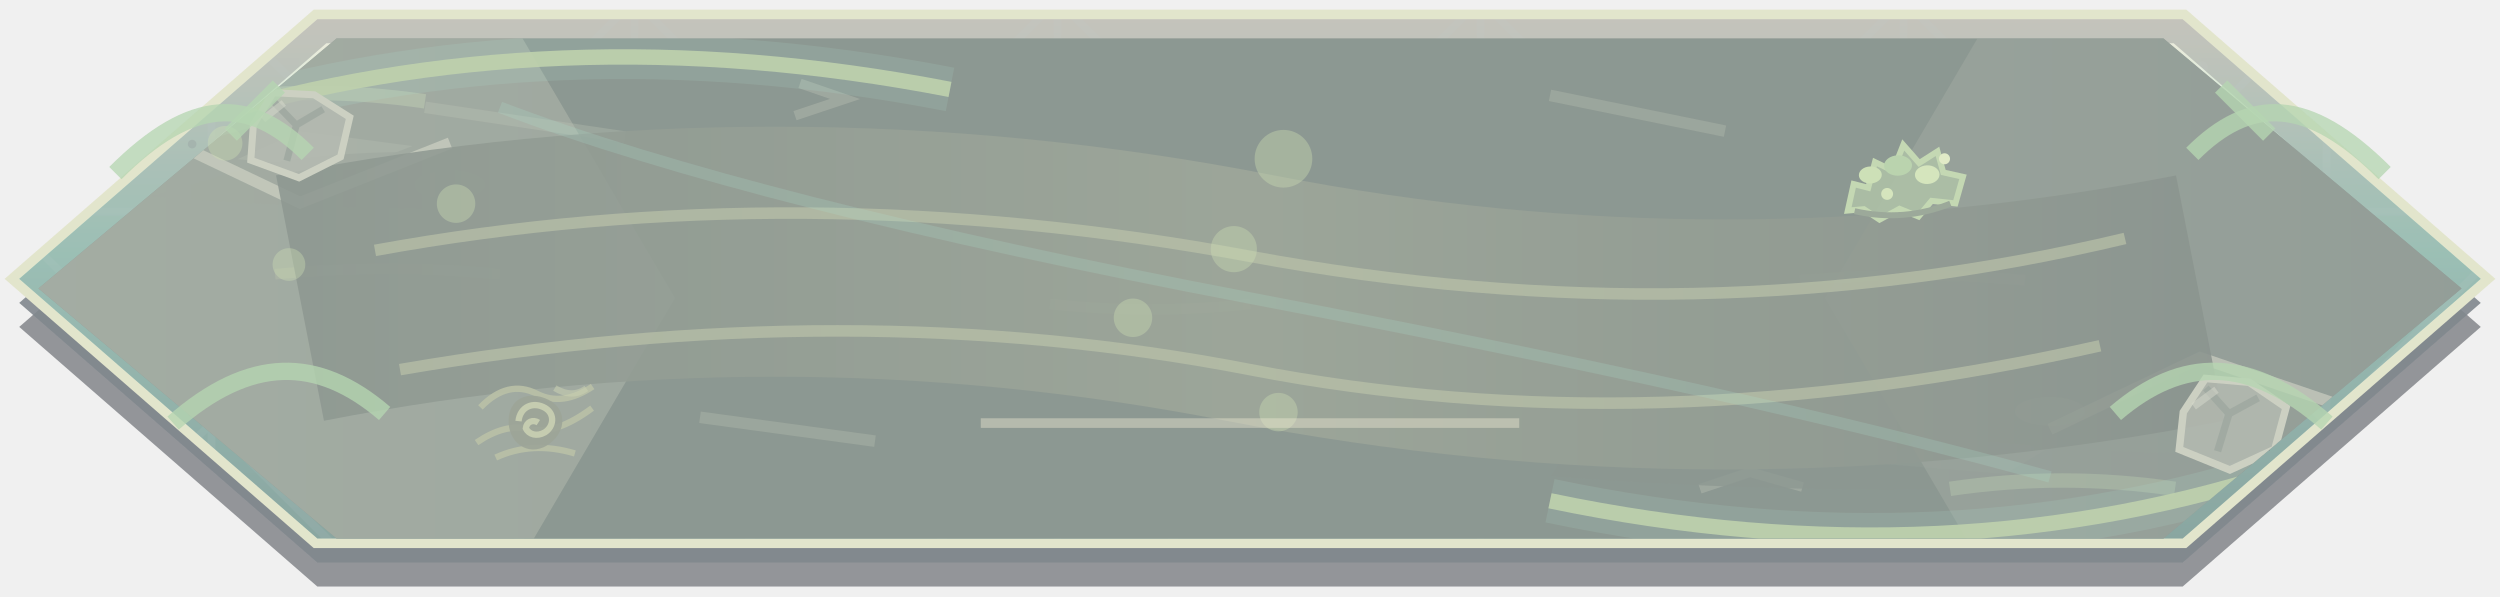
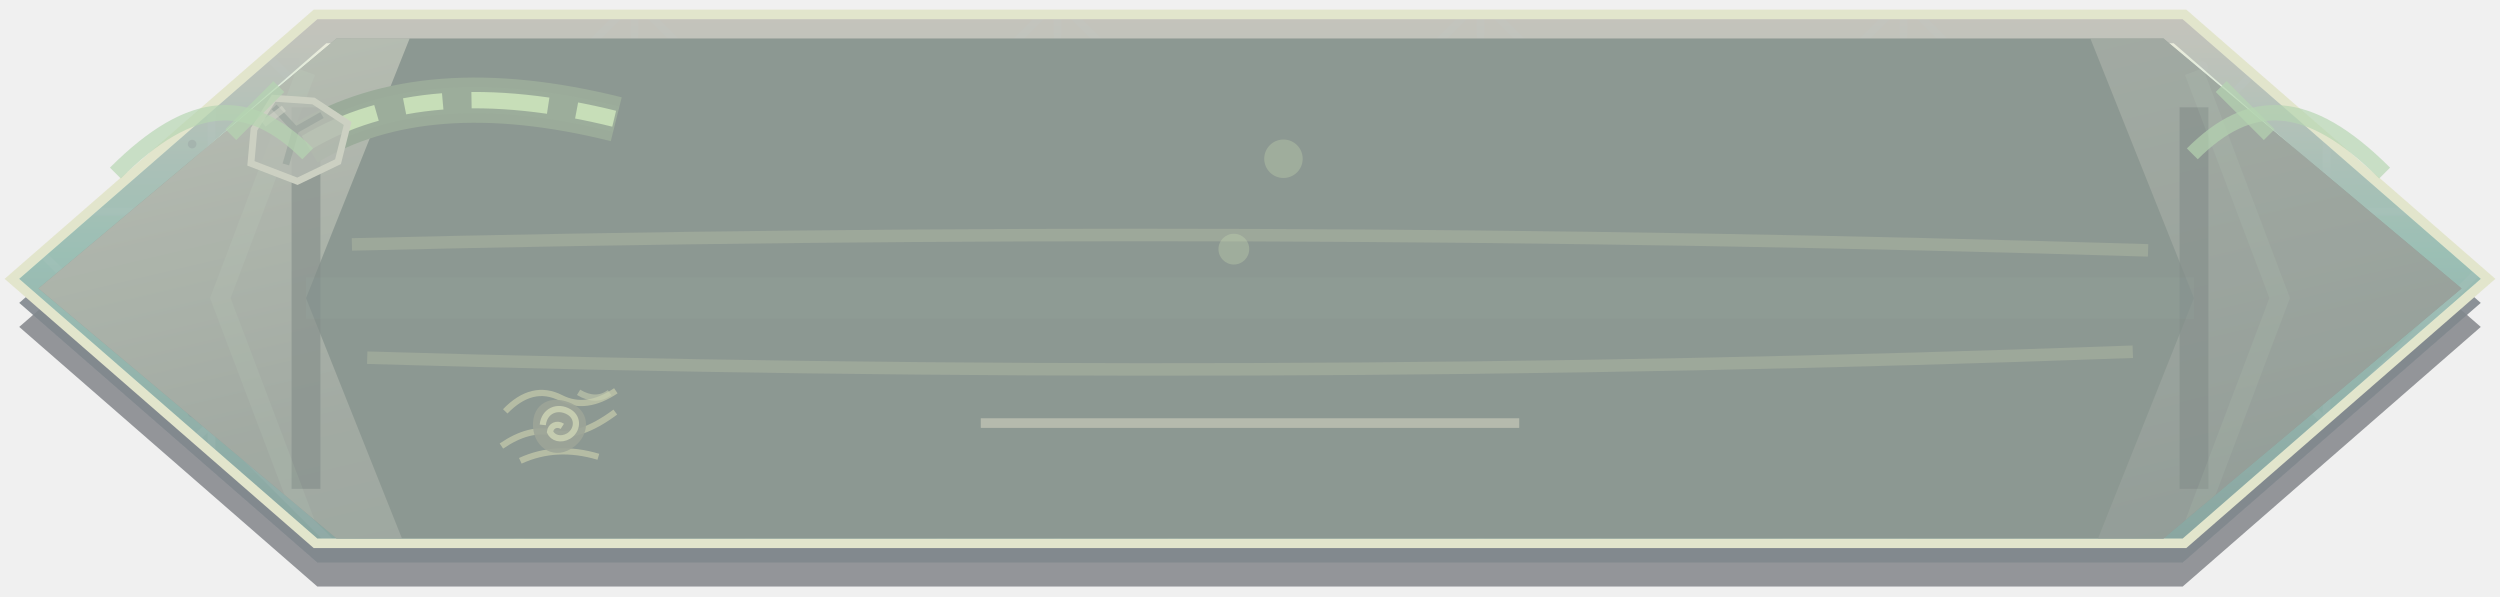
<svg xmlns="http://www.w3.org/2000/svg" width="520" height="124" viewBox="0 0 260 62" role="img" aria-label="M7 primary-hex-button disabled" data-style="m11-enchanted-forest@0.1.0" data-geometry-shape="wide-hexagon" data-corner-radius="2" data-end-cap-depth="31">
  <defs>
    <linearGradient id="m11-primary-hex-button-260x62-disabled-plate" x1="0" y1="0" x2="0" y2="1">
      <stop offset="0" stop-color="#5C7650" />
      <stop offset=".48" stop-color="#20382B" />
      <stop offset="1" stop-color="#13251E" />
    </linearGradient>
    <linearGradient id="m11-primary-hex-button-260x62-disabled-primary" x1="0" y1="0" x2="0" y2="1">
      <stop offset="0" stop-color="#F1E8C8" />
      <stop offset=".45" stop-color="#66D9B2" />
      <stop offset="1" stop-color="#2A856F" />
    </linearGradient>
    <linearGradient id="m11-primary-hex-button-260x62-disabled-energy" x1="0" y1="0" x2="1" y2="0">
      <stop offset="0" stop-color="#B8E0A5" stop-opacity="0" />
      <stop offset=".5" stop-color="#B8E0A5" stop-opacity=".86" />
      <stop offset="1" stop-color="#B8E0A5" stop-opacity="0" />
    </linearGradient>
    <pattern id="m11-primary-hex-button-260x62-disabled-grain" width="28" height="28" patternUnits="userSpaceOnUse">
      <circle cx="5" cy="7" r=".6" fill="#FFFFFF" fill-opacity=".12" />
      <circle cx="20" cy="15" r=".45" fill="#061321" fill-opacity=".2" />
    </pattern>
    <pattern id="m11-primary-hex-button-260x62-disabled-plate-pattern" width="44" height="44" patternUnits="userSpaceOnUse">
      <path d="M0 22H44M22 0V44M0 22L22 0 44 22 22 44Z" fill="none" stroke="#D8FBFF" stroke-opacity=".12" stroke-width=".8" />
    </pattern>
    <mask id="m11-primary-hex-button-260x62-disabled-mask">
      <path d="M33 2H227L258 29L227 56H33L2 29Z" fill="white" />
    </mask>
  </defs>
  <g opacity="0.48">
    <g id="m11-primary-hex-button-260x62-disabled-outer-shadow" data-layer="outer-shadow" transform="translate(0 5)">
      <path d="M33 2H227L258 29L227 56H33L2 29Z" fill="#020812" opacity=".82" />
    </g>
    <g id="m11-primary-hex-button-260x62-disabled-connected-depth" data-layer="connected-depth" transform="translate(0 2.5)">
      <path d="M33 2H227L258 29L227 56H33L2 29Z" fill="#071522" opacity=".9" />
    </g>
    <g id="m11-primary-hex-button-260x62-disabled-outer-frame" data-layer="outer-frame">
      <path d="M33 2H227L258 29L227 56H33L2 29Z" fill="#071421" stroke="#D4D9A6" stroke-width="2" stroke-linejoin="miter" />
    </g>
    <g id="m11-primary-hex-button-260x62-disabled-inner-plate-fill" data-layer="inner-plate-fill">
      <path d="M33 2H227L258 29L227 56H33L2 29Z" fill="url(#m11-primary-hex-button-260x62-disabled-primary)" />
    </g>
    <g id="m11-primary-hex-button-260x62-disabled-surface-grain" data-layer="surface-grain" data-material-source="m8-ice-grain" mask="url(#m11-primary-hex-button-260x62-disabled-mask)">
      <rect width="260" height="62" fill="url(#m11-primary-hex-button-260x62-disabled-grain)" />
    </g>
    <g id="m11-primary-hex-button-260x62-disabled-surface-pattern" data-layer="surface-pattern" data-material-source="m8-crystal-facet-pattern" mask="url(#m11-primary-hex-button-260x62-disabled-mask)">
      <rect width="260" height="62" fill="url(#m11-primary-hex-button-260x62-disabled-plate-pattern)" />
    </g>
    <g id="m11-primary-hex-button-260x62-disabled-side-bevel-shade" data-layer="side-bevel-shade" mask="url(#m11-primary-hex-button-260x62-disabled-mask)">
      <path d="M33 2H227L258 29L227 56H33L2 29Z" fill="none" stroke="#020812" stroke-opacity=".38" stroke-width="5" />
    </g>
    <g id="m11-primary-hex-button-260x62-disabled-top-bevel-highlight" data-layer="top-bevel-highlight" mask="url(#m11-primary-hex-button-260x62-disabled-mask)">
      <path d="M41 8H219" stroke="#FFFFFF" stroke-opacity=".55" stroke-width="3" stroke-linecap="square" />
    </g>
    <g id="m11-primary-hex-button-260x62-disabled-cold-edge-accent" data-layer="cold-edge-accent" data-material-source="m8-cold-edge-accent" mask="url(#m11-primary-hex-button-260x62-disabled-mask)">
      <rect x="31" y="6" width="198" height="8" fill="url(#m11-primary-hex-button-260x62-disabled-energy)" />
    </g>
    <g id="m11-primary-hex-button-260x62-disabled-ornament-decal" data-layer="ornament-decal" data-material-source="m7-ornament-marks" mask="url(#m11-primary-hex-button-260x62-disabled-mask)">
      <path d="M39 49h16M205 49h16" stroke="#E6FCFF" stroke-opacity=".5" stroke-width="2" />
    </g>
    <g id="m11-primary-hex-button-material-stack" data-layer="forest-material-stack" data-material-families="weathered-stone,dark-wood,moss-lichen">
      <path d="M35 4H225L256 30L225 56H35L4 30Z" fill="#20382B" />
    </g>
-     <g id="m11-primary-hex-button-material-detail" data-layer="forest-material-detail" data-material-channels="stone-chips,wood-grain,moss-mask" data-detail-scale="component">
-       <path d="M44.2 11.16l20.8 3.1M161.2 9.92l18.2 3.72M72.8 43.4l18.2 2.48" stroke="#6B8063" stroke-width="1.2" stroke-opacity=".72" />
-     </g>
-     <g id="m11-primary-hex-button-material-face-depth" data-layer="forest-material-face-depth" data-material-source="shared-face-geometry">
-       <clipPath id="m11-primary-hex-button-face-clip">
+     <g id="m11-primary-hex-button-integrated-material-regions" data-layer="forest-integrated-material-regions" data-integration="construction-profile-connected" data-variation-seed="51731" data-density-class="primary-hex-button" data-cluster-budget="2" data-speckle-budget="2" data-ornament-budget="2" data-profile-stages="4" data-state-contract="dormant-unavailable" data-state="disabled">
+       <defs>
+         <linearGradient id="m11-primary-hex-button-stone-construction-depth" x2="1" y2="1">
+           <stop stop-color="#BAC0A1" stop-opacity=".76" />
+           <stop offset=".42" stop-color="#697765" stop-opacity=".72" />
+           <stop offset="1" stop-color="#263C33" stop-opacity=".92" />
+         </linearGradient>
+         <linearGradient id="m11-primary-hex-button-wood-construction-depth" x2=".8" y2=".2">
+           <stop stop-color="#172B21" />
+           <stop offset=".45" stop-color="#4A5B3D" />
+           <stop offset=".7" stop-color="#293C2C" />
+           <stop offset="1" stop-color="#12251C" />
+         </linearGradient>
+       </defs>
+       <clipPath id="m11-primary-hex-button-construction-clip">
        <path d="M35 4H225L256 30L225 56H35L4 30Z" />
      </clipPath>
-       <g clip-path="url(#m11-primary-hex-button-face-clip)">
-         <g data-layer="forest-weathered-stone">
-           <path d="M31.2 13.64l11.7 1.55 -6.5 2.48 -11.7 -1.116ZM200.2 45.26l13 1.24 -4.68 2.79 -13.52 -1.116Z" fill="#7C8D70" fill-opacity=".45" />
-           <path d="M83.2 8.68l4.68 1.612 -5.2 1.736M176.8 50.84l5.2 -1.736 5.46 1.55" fill="none" stroke="#9BA687" stroke-width="1" stroke-opacity=".55" />
+       <g clip-path="url(#m11-primary-hex-button-construction-clip)">
+         <g data-layer="forest-wood-surface-region" data-material-family="wood" data-growth-vector="horizontal-action" data-construction-profile="growth-vector-body,tapered-relief,masked-termination">
+           <path data-layer="forest-wood-growth-body" d="M31.824 31H228.176" stroke="url(#m11-primary-hex-button-wood-construction-depth)" stroke-width="38.4" stroke-linecap="round" />
+           <path data-layer="forest-wood-relief-bands" d="M36.598 25.42Q130 23.186 223.402 26.04M38.189 37.2Q130 39.926 221.811 36.58" fill="none" stroke="#8A9C61" stroke-width="1.3" stroke-opacity="0.33" />
        </g>
-         <g data-layer="forest-dark-wood-grain">
-           <path d="M28.6 28.52q11.7 -1.116 23.4 0M109.2 31.62q10.4 1.116 20.8 0M187.2 29.14q11.7 -0.992 23.4 0" fill="none" stroke="#72854C" stroke-width="1.1" stroke-opacity=".62" />
+         <g data-layer="forest-stone-surface-region" data-material-family="stone" data-construction-profile="structural-end-plate,contact-occlusion,light-facing-bevel">
+           <path d="M0 0H44.2L31.824 31 44.2 62H0ZM260 0H215.8L228.176 31 215.8 62H260Z" fill="url(#m11-primary-hex-button-stone-construction-depth)" fill-opacity="0.86" />
+           <path data-layer="forest-stone-contact-occlusion" d="M31.824 11.16V50.84M228.176 11.16V50.84" stroke="#10241C" stroke-width="3" stroke-opacity=".65" />
+           <path data-layer="forest-stone-light-facing-bevel" d="M0 1H44.2M215.8 1H260" stroke="#D9D9B2" stroke-width="1.5" stroke-opacity="0.26" />
        </g>
-         <g data-layer="forest-moss-growth-mask" fill="#9BCB78" fill-opacity=".48">
-           <ellipse cx="46.8" cy="19.22" rx="3.64" ry="1.5" />
-           <ellipse cx="213.2" cy="42.78" rx="3.64" ry="1.5" />
+         <g data-layer="forest-moss-surface-region" data-material-family="moss" data-substrate="stone-wood-end-seam" data-construction-profile="anchored-substrate,irregular-transition,receiver-tint">
+           <path data-layer="forest-moss-substrate" d="M31.824 14.88Q44.2 7.44 64.09 12.4" fill="none" stroke="#3E613C" stroke-width="4.7" />
+           <path data-layer="forest-moss-coverage-transition" d="M31.824 14.88Q44.2 7.44 64.09 12.4" fill="none" stroke="#9AC979" stroke-width="1.7" stroke-dasharray="8 3 4 3" />
+         </g>
+         <g data-layer="forest-living-light-surface-response" data-material-family="living-light" data-light-response="state-bound-material-receivers" data-receiver-opacity="0.04" data-edge-opacity="0.08">
+           <path data-layer="forest-wood-light-receiver" d="M31.824 31H228.176" fill="none" stroke="#66D9B2" stroke-width="4.3" stroke-opacity="0.04" />
+           <path data-layer="forest-edge-light-receiver" d="M31.824 7.44L22.913 31 31.824 54.56M228.176 7.44L237.087 31 228.176 54.56" fill="none" stroke="#B8F0B2" stroke-width="2" stroke-opacity="0.08" />
+           <path data-layer="forest-moss-light-receiver" d="M31.824 14.88Q44.2 7.44 64.09 12.4" fill="none" stroke="#C4F3B7" stroke-width="2.7" stroke-opacity="0.03" />
        </g>
      </g>
    </g>
-     <g id="m11-primary-hex-button-material-restraint" data-layer="forest-material-restraint" data-restraint="edge-anchored-low-opacity">
-       <clipPath id="m11-primary-hex-button-restraint-clip">
-         <path d="M35 4H225L256 30L225 56H35L4 30Z" />
-       </clipPath>
-       <g clip-path="url(#m11-primary-hex-button-restraint-clip)">
-         <path d="M0 0H260V62H0Z" fill="#20382B" fill-opacity=".42" />
-         <g data-layer="forest-moss-edge-anchor" fill="#20382B" fill-opacity=".78">
-           <path d="M26 17.36q15.6 -3.1 33.8 0q13 2.48 28.6 -.01l-7.8 3.1q-36.4 2.48 -65 -.02Z" />
-           <path d="M163.8 45.88q20.8 -3.72 44.2 -.01q20.8 2.48 36.4 -.03l-5.2 3.72q-41.6 2.79 -78 -.01Z" />
-         </g>
-         <path d="M20.8 10.54q11.7 -1.736 23.4 0M202.8 50.84q11.7 -1.736 23.4 0" fill="none" stroke="#9BCB78" stroke-width="1.5" stroke-opacity=".42" />
-       </g>
-     </g>
-     <g id="m11-primary-hex-button-integrated-material-regions" data-layer="forest-integrated-material-regions" data-integration="edge-anchored-connected" data-variation-seed="51731">
-       <defs>
-         <linearGradient id="m11-primary-hex-button-stone-depth" x2="1">
-           <stop stop-color="#9BA687" stop-opacity=".68" />
-           <stop offset="1" stop-color="#425548" stop-opacity=".72" />
-         </linearGradient>
-         <linearGradient id="m11-primary-hex-button-wood-depth" x2="1">
-           <stop stop-color="#22372A" />
-           <stop offset=".5" stop-color="#45583D" />
-           <stop offset="1" stop-color="#1C3025" />
-         </linearGradient>
-       </defs>
-       <clipPath id="m11-primary-hex-button-integrated-surface-clip">
-         <path d="M35 4H225L256 30L225 56H35L4 30Z" />
-       </clipPath>
-       <g clip-path="url(#m11-primary-hex-button-integrated-surface-clip)">
-         <g data-layer="forest-stone-surface-region" data-material-family="stone" data-depth-response="faceted-edge-plates">
-           <path d="M0 0H52L70.2 31 52 62H0ZM260 0H208L189.8 31 208 62H260Z" fill="url(#m11-primary-hex-button-stone-depth)" fill-opacity=".58" />
-           <path d="M13 12.4l18.2 8.68 15.6-6.2M213.2 44.64l15.6-7.44 18.2 6.2" fill="none" stroke="#C2C7A8" stroke-width="1.2" stroke-opacity=".55" />
-         </g>
-         <g data-layer="forest-wood-surface-region" data-material-family="wood" data-depth-response="recessed-grain-band">
-           <path d="M31.2 31Q80.6 21.355 130 31T228.8 31" fill="none" stroke="url(#m11-primary-hex-button-wood-depth)" stroke-width="26.0" stroke-opacity=".88" />
-           <path d="M39 26.04Q83.2 17.98 130 26.66T221 24.8M41.6 38.44Q88.4 30.38 130 38.44T218.4 35.96" fill="none" stroke="#84945F" stroke-width="1.2" stroke-opacity=".66" />
-         </g>
-         <g data-layer="forest-moss-surface-region" data-material-family="moss" data-depth-response="edge-growth-light-catch">
-           <path d="M20.8 12.4Q57.2 1.24 98.8 9.3M161.2 52.08Q202.8 60.76 239.2 48.36" fill="none" stroke="#66D9B2" stroke-width="4.6" stroke-opacity=".14" />
-           <path d="M20.8 12.4Q57.2 1.24 98.8 9.3M161.2 52.08Q202.8 60.76 239.2 48.36" fill="none" stroke="#88AF64" stroke-width="1.6" stroke-opacity=".92" />
-         </g>
-         <g data-layer="forest-living-light-surface-response" data-material-family="living-light" data-light-response="root-linked-local">
-           <path d="M130 31Q78 21.08 52 11.16M130 31Q182 40.92 213.2 49.6" fill="none" stroke="#66D9B2" stroke-width="1.2" stroke-opacity=".2" />
-         </g>
-       </g>
-     </g>
-     <g id="m11-primary-hex-button-authored-material-clusters" data-layer="forest-authored-material-clusters" data-material-families="stone,wood,moss" data-variation-seed="51731" data-cluster-count="4" data-cluster-scale="component" data-placement="component-aware">
+     <g id="m11-primary-hex-button-authored-material-clusters" data-layer="forest-authored-material-clusters" data-material-families="stone,wood,moss" data-variation-seed="51731" data-cluster-count="2" data-cluster-scale="component" data-placement="construction-anchor-budgeted">
      <clipPath id="m11-primary-hex-button-cluster-clip">
        <path d="M35 4H225L256 30L225 56H35L4 30Z" />
      </clipPath>
      <g clip-path="url(#m11-primary-hex-button-cluster-clip)">
-         <g data-layer="forest-authored-cluster" data-cluster-kind="stone-chip" transform="translate(31.4 13.9) rotate(-4)">
-           <g data-layer="forest-stone-chip-cluster" data-material-family="stone" transform="scale(1.037)">
+         <g data-layer="forest-authored-cluster" data-cluster-kind="stone-chip" transform="translate(31.3 14.4) rotate(-3)">
+           <g data-layer="forest-stone-chip-cluster" data-material-family="stone" transform="scale(1.006)">
            <path d="M-4.8-1.2l2.2-3.1 4.1.5 3.4 2.5-1.2 3.9-4.3 1.8-4.7-2.1Z" fill="#75816E" fill-opacity=".82" stroke="#A6AE91" stroke-width="0.70" />
            <path d="M-2.6-3.4l2.1 2.5 2.8-1.4M-.5-.9l-1.2 3.5" fill="none" stroke="#495C4C" stroke-width="0.70" stroke-opacity=".9" />
            <path d="M-3.8-1.7l2.2-1.5" stroke="#C0C5A9" stroke-width="0.70" stroke-opacity=".48" />
          </g>
        </g>
-         <g data-layer="forest-authored-cluster" data-cluster-kind="wood-knot" transform="translate(55.6 43.3) rotate(-1)">
-           <g data-layer="forest-wood-knot-cluster" data-material-family="wood" transform="scale(0.936)">
+         <g data-layer="forest-authored-cluster" data-cluster-kind="wood-knot" transform="translate(58.1 43.7) rotate(-1)">
+           <g data-layer="forest-wood-knot-cluster" data-material-family="wood" transform="scale(0.923)">
            <path d="M-6.5 2.8q3.2-2.1 5.8-1.4 2.9.8 7.1-2.2M-6-1.1q3.1-3.1 6.3-1.4 2.8 1.5 6.2-.7M-4.4 4.5q4.1-1.8 8.8-.3" fill="none" stroke="#7F8D57" stroke-width="0.70" stroke-opacity=".9" />
            <path d="M-2.9.7c-.1-2.7 2.2-3.7 4.5-2.5 2 1 1.9 3.5.1 4.8-2.1 1.6-4.5.2-4.6-2.3Z" fill="#435238" fill-opacity=".9" />
            <path d="M-1.8.5c.2-1.6 1.7-2.2 3-1.4 1.1.7.9 2.1-.1 2.7-.9.5-1.8.2-2.1-.5.1-.7.8-1 1.4-.6" fill="none" stroke="#A0AE70" stroke-width="0.70" stroke-opacity=".9" />
            <path d="M2.3-3.1q1.9 1.2 3.5.1" fill="none" stroke="#A0AE70" stroke-width="0.70" stroke-opacity=".55" />
          </g>
        </g>
-         <g data-layer="forest-authored-cluster" data-cluster-kind="moss-lichen" transform="translate(197.8 18.7) rotate(-2)">
-           <g data-layer="forest-moss-lichen-cluster" data-material-family="moss" transform="scale(0.883)">
-             <path d="M-6.5 3.4l.8-3.1 1.7.5.9-3 2.1 1.1 1.3-3 1.8 2.2 2.2-1.3.6 2.5 2.3.6-1 3.1-2.8-.4-1.6 1.8-2.2-1-2.4 1.2-1.8-1.3Z" fill="#668E58" fill-opacity=".88" stroke="#94BF70" stroke-width="0.70" />
-             <ellipse cx="-3.7" cy="-.7" rx="1.35" ry="1" fill="#A8CF79" />
-             <ellipse cx="-.4" cy="-1.7" rx="1.65" ry="1.2" fill="#7FB467" />
-             <ellipse cx="3" cy="-.5" rx="1.45" ry="1.1" fill="#B7D985" />
-             <circle cx="5.1" cy="-2.3" r=".65" fill="#D0E39A" />
-             <circle cx="-1.8" cy="1.6" r=".7" fill="#B8D986" />
-             <path d="M-5.7 3.5q5.8 1.5 11.3-.5" fill="none" stroke="#405B3C" stroke-width="0.70" />
-           </g>
-         </g>
-         <g data-layer="forest-authored-cluster" data-cluster-kind="stone-chip" transform="translate(232.4 44.0) rotate(-2)">
-           <g data-layer="forest-stone-chip-cluster" data-material-family="stone" transform="scale(1.103)">
-             <path d="M-4.8-1.2l2.2-3.1 4.1.5 3.4 2.5-1.2 3.9-4.3 1.8-4.7-2.1Z" fill="#75816E" fill-opacity=".82" stroke="#A6AE91" stroke-width="0.70" />
-             <path d="M-2.6-3.4l2.1 2.5 2.8-1.4M-.5-.9l-1.2 3.5" fill="none" stroke="#495C4C" stroke-width="0.70" stroke-opacity=".9" />
-             <path d="M-3.8-1.7l2.2-1.5" stroke="#C0C5A9" stroke-width="0.70" stroke-opacity=".48" />
-           </g>
-         </g>
      </g>
    </g>
-     <g id="m11-primary-hex-button-moss-variation" data-layer="forest-variation" data-variation-seed="51731" data-variation-baseline="false" fill="#A6CC72" fill-opacity=".38">
-       <circle cx="133.48" cy="16.51" r="3.0" />
-       <circle cx="128.32" cy="25.91" r="2.4" />
-       <circle cx="23.41" cy="14.90" r="1.8" />
-       <circle cx="47.43" cy="21.18" r="2.0" />
-       <circle cx="117.83" cy="33.05" r="2.0" />
-       <circle cx="132.96" cy="42.86" r="2.0" />
-       <circle cx="30.05" cy="27.51" r="1.7" />
+     <g id="m11-primary-hex-button-moss-variation" data-layer="forest-variation" data-variation-seed="51731" data-variation-baseline="false" data-speckle-count="2" fill="#A6CC72" fill-opacity=".3">
+       <circle cx="133.48" cy="16.51" r="2.0" />
+       <circle cx="128.32" cy="25.91" r="1.6" />
    </g>
-     <g id="m11-primary-hex-button-leaf-vine-ornament" data-layer="forest-ornament" data-ornament="leaf-vine" data-ornament-count="4" fill="none" stroke="#76B86D" stroke-opacity=".78" stroke-width="1.8">
-       <path d="M12 18c8-8 14-8 20-2M248 18c-8-8-14-8-20-2M18 44c8-7 15-7 22-1M242 44c-8-7-15-7-22-1" />
+     <g id="m11-primary-hex-button-leaf-vine-ornament" data-layer="forest-ornament" data-ornament="leaf-vine" data-ornament-count="2" fill="none" stroke="#76B86D" stroke-opacity=".68" stroke-width="1.6">
+       <path d="M12 18c8-8 14-8 20-2M248 18c-8-8-14-8-20-2" />
      <path d="M24 14l5-5M236 14l-5-5" />
    </g>
    <g id="m11-primary-hex-button-parchment-typography" data-layer="forest-typography" data-typography-preset="m11-parchment-sage-action" data-semantic-text="required">
      <path d="M102 44h56" stroke="#EDE3B4" stroke-opacity=".42" />
    </g>
    <g id="m11-enchanted-forest-primary-hex-button-content" data-layer="content" data-slot="editable-primary-hex-button-content" data-safe-x="45" data-safe-y="8" data-safe-width="170" data-safe-height="44" />
  </g>
</svg>
